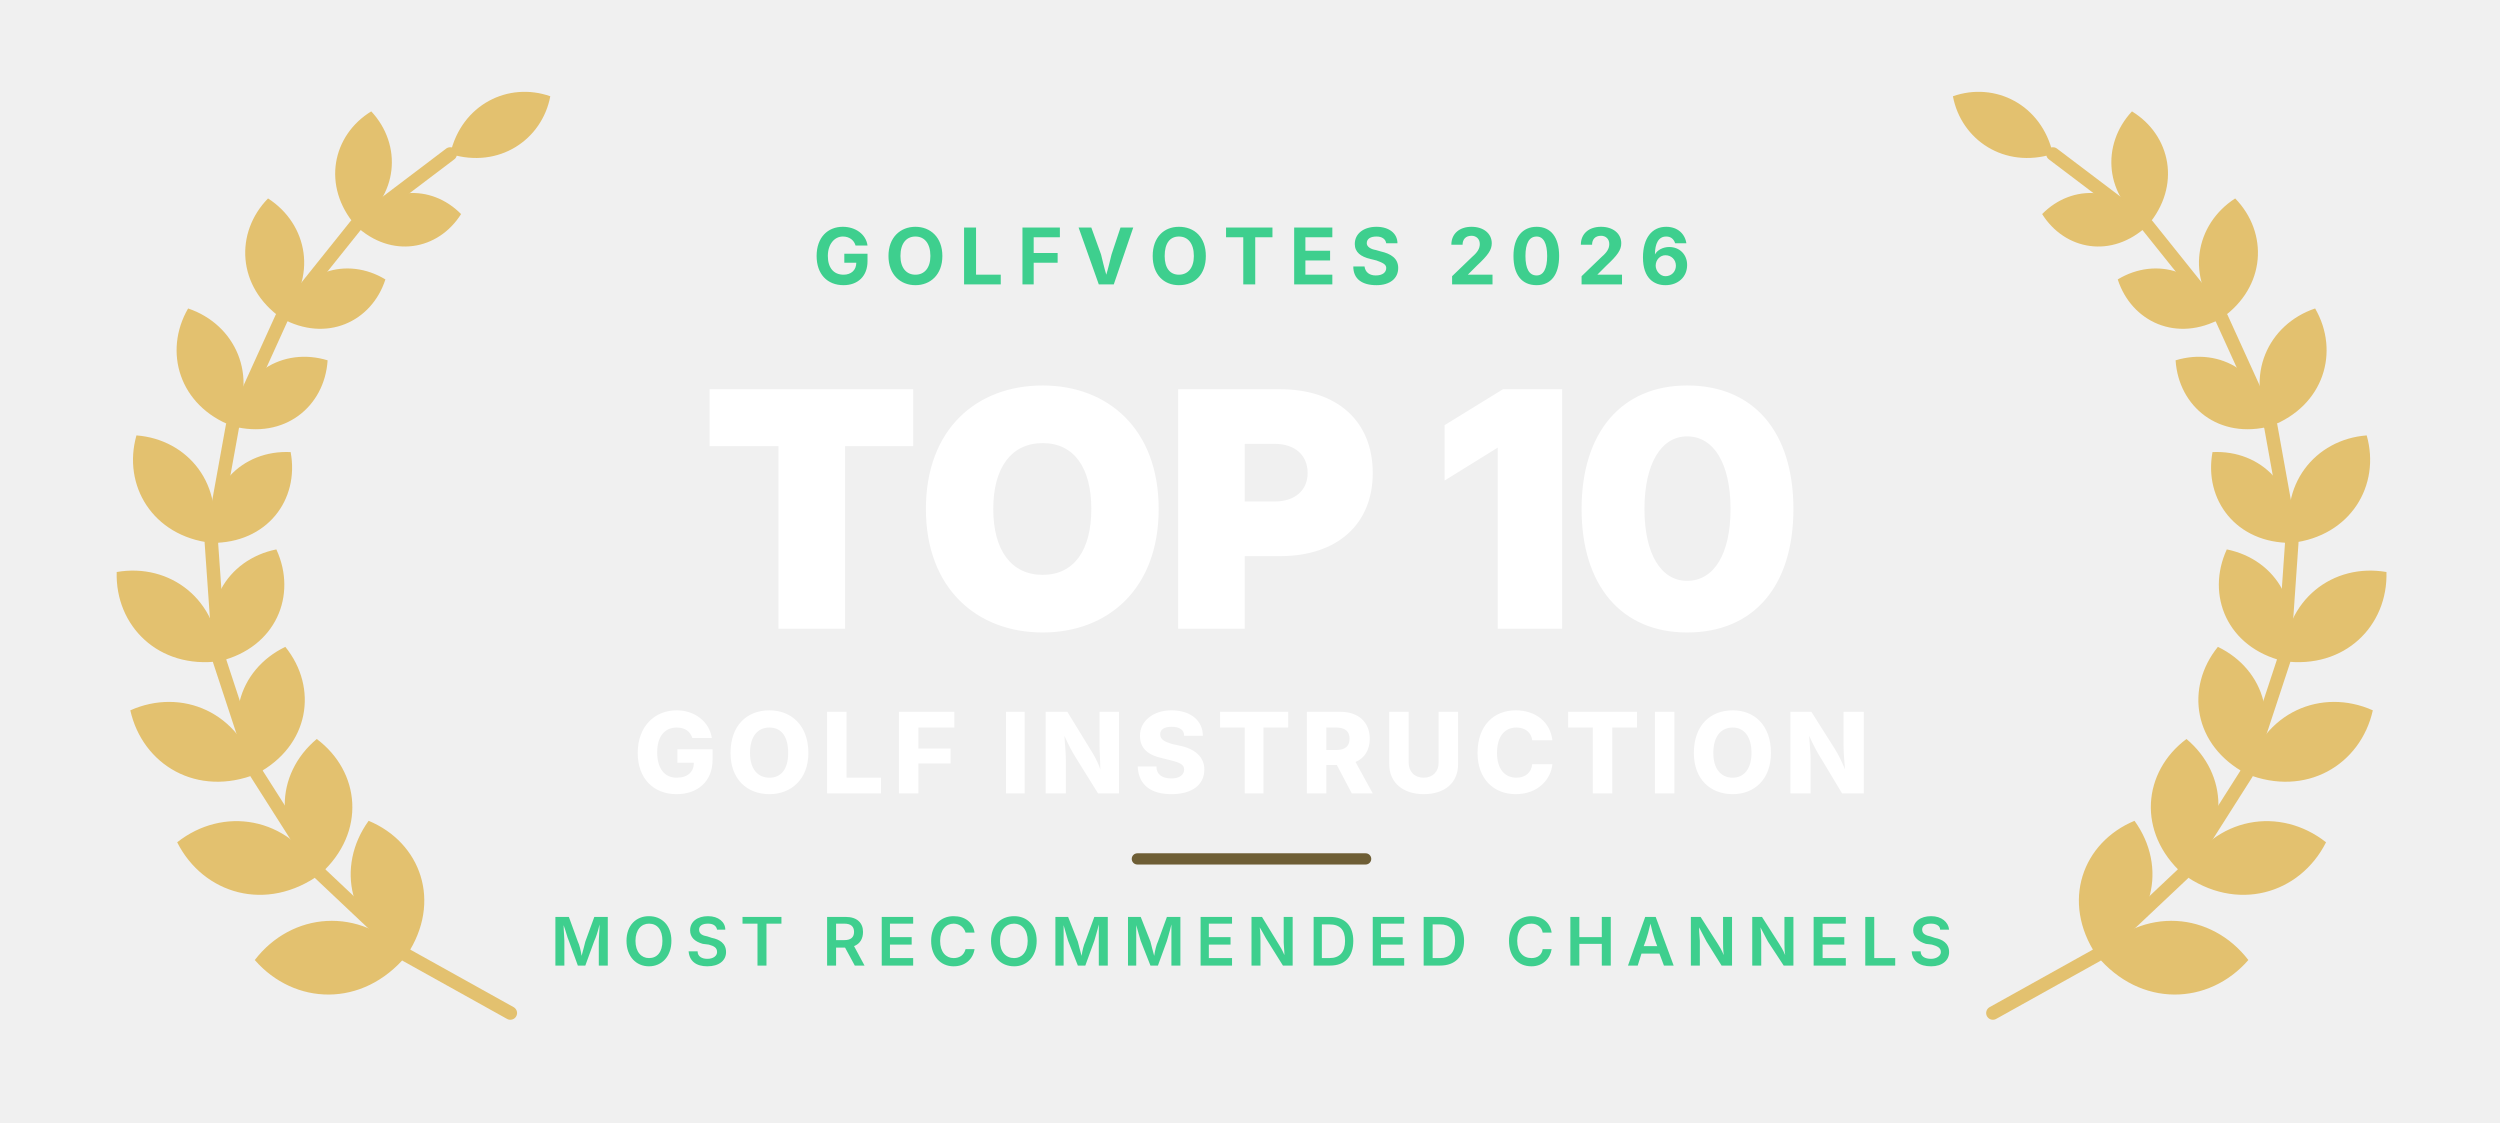
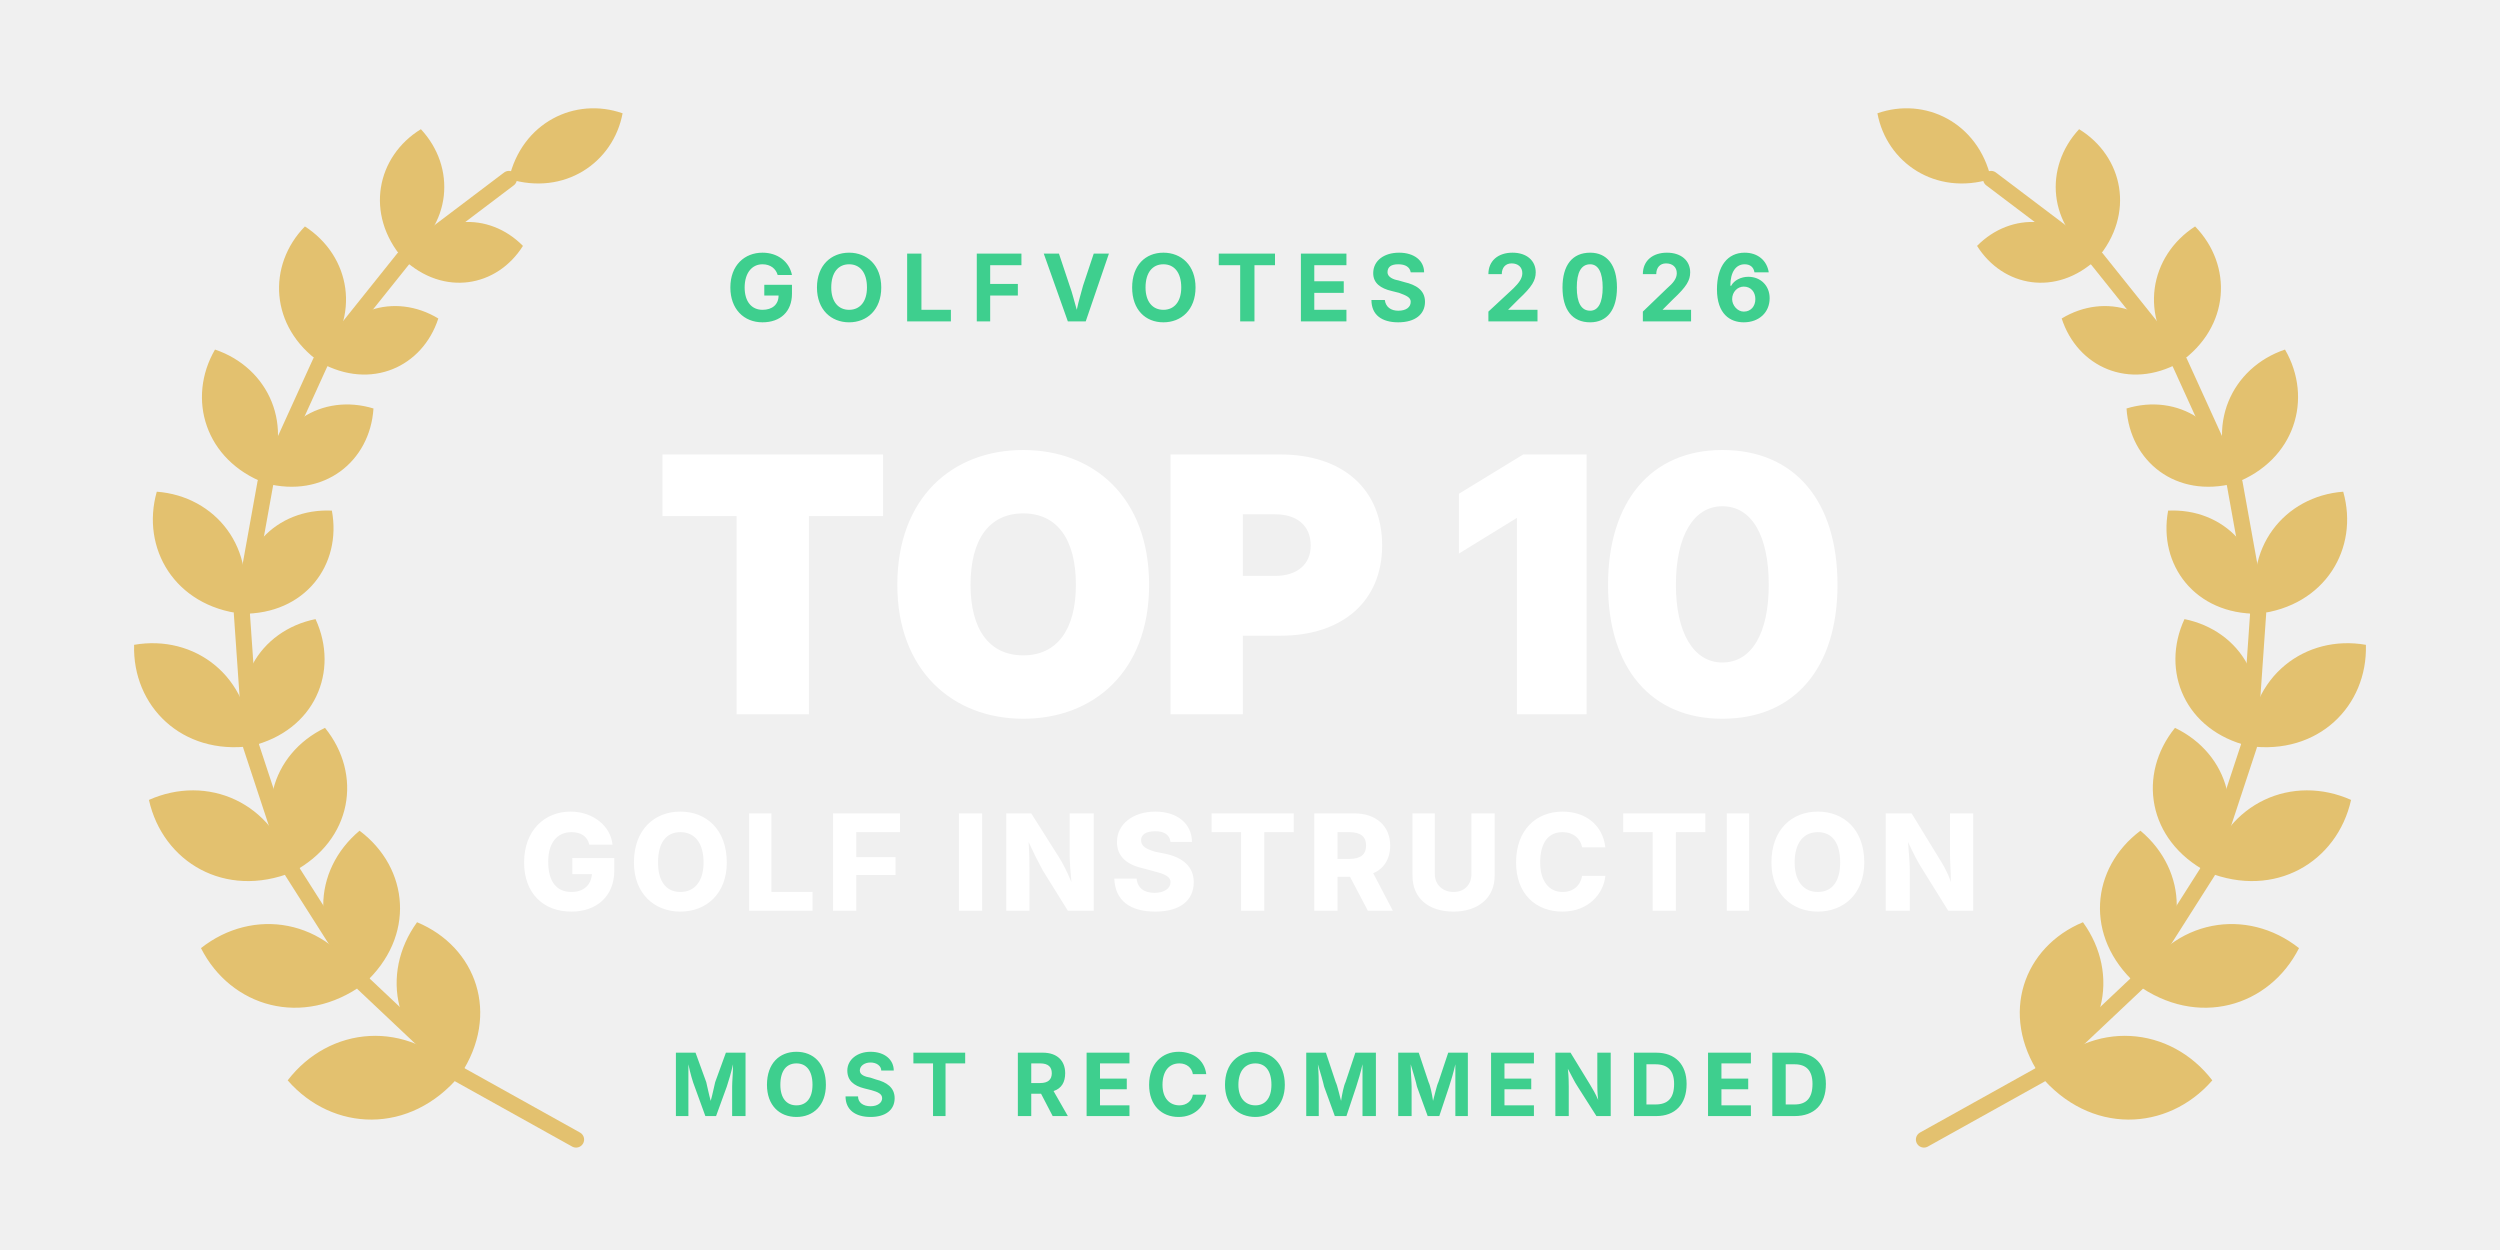
- <svg xmlns="http://www.w3.org/2000/svg" width="334" height="150" viewBox="0 0 334 150" role="img">
-   <path d="M68.18 135.34 L54.33 127.63 L42.81 116.76 L34.30 103.38 L29.35 88.33 L28.24 72.53 L31.06 56.93 L37.61 42.51 L47.51 30.14 L60.15 20.57M266.25 135.34 L280.09 127.63 L291.62 116.76 L300.12 103.38 L305.08 88.33 L306.18 72.53 L303.37 56.93 L296.81 42.51 L286.91 30.14 L274.27 20.57" fill="none" stroke="#E3C16F" stroke-width="1.8" stroke-linecap="round" />
-   <path d="M54.33 127.63C48.03 120.92 38.92 121.89 34.04 128.26C39.31 134.31 48.46 134.72 54.33 127.63ZM54.33 127.63C59.12 120.46 56.20 112.55 49.25 109.66C44.84 115.76 46.50 124.02 54.33 127.63ZM42.81 116.76C38.50 108.98 29.74 107.73 23.67 112.53C27.16 119.45 35.63 122.00 42.81 116.76ZM42.81 116.76C48.99 111.18 48.13 103.08 42.32 98.73C36.74 103.39 36.33 111.52 42.81 116.76ZM34.30 103.38C32.12 95.10 24.23 91.85 17.41 94.90C19.04 102.19 26.35 106.58 34.30 103.38ZM34.30 103.38C41.40 99.63 42.52 91.87 38.12 86.42C31.80 89.46 29.49 96.96 34.30 103.38ZM29.35 88.33C29.27 80.08 22.68 75.19 15.59 76.42C15.38 83.61 21.17 89.44 29.35 88.33ZM29.35 88.33C36.86 86.51 39.75 79.53 36.92 73.40C30.31 74.74 26.38 81.19 29.35 88.33ZM28.24 72.53C30.12 64.82 25.13 58.70 18.23 58.17C16.34 64.82 20.36 71.62 28.24 72.53ZM28.24 72.53C35.68 72.60 40.02 66.77 38.83 60.40C32.35 60.08 27.16 65.17 28.24 72.53ZM31.06 56.93C34.62 50.20 31.42 43.33 25.13 41.21C21.80 46.96 23.93 54.23 31.06 56.93ZM31.06 56.93C37.96 58.76 43.37 54.36 43.77 48.14C37.81 46.32 31.78 49.83 31.06 56.93ZM37.61 42.51C42.51 37.09 41.15 29.96 35.81 26.51C31.36 31.06 31.63 38.32 37.61 42.51ZM37.61 42.51C43.59 45.83 49.66 43.01 51.49 37.33C46.39 34.24 39.96 36.08 37.61 42.51ZM47.51 30.14C53.33 26.27 53.75 19.33 49.60 14.88C44.41 18.05 42.95 24.85 47.51 30.14ZM47.51 30.14C52.28 34.62 58.56 33.43 61.60 28.60C57.59 24.53 51.20 24.73 47.51 30.14ZM60.15 20.57C66.66 22.59 72.42 18.68 73.52 12.86C67.93 10.89 61.66 13.93 60.15 20.57ZM280.09 127.63C285.97 134.72 295.12 134.31 300.38 128.26C295.50 121.89 286.39 120.92 280.09 127.63ZM280.09 127.63C287.93 124.02 289.58 115.76 285.17 109.66C278.22 112.55 275.31 120.46 280.09 127.63ZM291.62 116.76C298.80 122.00 307.27 119.45 310.76 112.53C304.68 107.73 295.93 108.98 291.62 116.76ZM291.62 116.76C298.09 111.52 297.68 103.39 292.11 98.73C286.29 103.08 285.44 111.18 291.62 116.76ZM300.12 103.38C308.07 106.58 315.38 102.19 317.01 94.90C310.19 91.85 302.30 95.10 300.12 103.38ZM300.12 103.38C304.93 96.96 302.62 89.46 296.31 86.42C291.90 91.87 293.02 99.63 300.12 103.38ZM305.08 88.33C313.25 89.44 319.04 83.61 318.83 76.42C311.75 75.19 305.15 80.08 305.08 88.33ZM305.08 88.33C308.05 81.19 304.11 74.74 297.50 73.40C294.68 79.53 297.56 86.51 305.08 88.33ZM306.18 72.53C314.06 71.62 318.08 64.82 316.19 58.17C309.30 58.70 304.30 64.82 306.18 72.53ZM306.18 72.53C307.26 65.17 302.07 60.08 295.59 60.40C294.41 66.77 298.75 72.60 306.18 72.53ZM303.37 56.93C310.49 54.23 312.63 46.96 309.30 41.21C303.01 43.33 299.80 50.20 303.37 56.93ZM303.37 56.93C302.64 49.83 296.61 46.32 290.66 48.14C291.06 54.36 296.47 58.76 303.37 56.93ZM296.81 42.51C302.79 38.32 303.06 31.06 298.62 26.51C293.27 29.96 291.91 37.09 296.81 42.51ZM296.81 42.51C294.46 36.08 288.04 34.24 282.93 37.33C284.77 43.01 290.83 45.83 296.81 42.51ZM286.91 30.14C291.47 24.85 290.02 18.05 284.83 14.88C280.68 19.33 281.10 26.27 286.91 30.14ZM286.91 30.14C283.22 24.73 276.83 24.53 272.83 28.60C275.86 33.43 282.15 34.62 286.91 30.14ZM274.27 20.57C272.76 13.93 266.50 10.89 260.91 12.86C262.00 18.68 267.77 22.59 274.27 20.57Z" fill="#E3C16F" />
-   <rect x="151.2" y="114" width="32" height="1.5" rx=".75" fill="#6E5E35" />
-   <path d="M112.7 38.1C114.6 38.1 115.9 36.9 115.9 34.9L115.9 33.9L112.8 33.9L112.8 35.1L114.4 35.1C114.4 36.1 113.7 36.7 112.7 36.7C111.4 36.7 110.6 35.8 110.6 34.2C110.6 32.6 111.5 31.6 112.6 31.6C113.5 31.6 114.1 32.1 114.3 32.8L115.9 32.8C115.7 31.3 114.3 30.3 112.6 30.3C110.6 30.3 109.1 31.7 109.1 34.2C109.1 36.6 110.5 38.1 112.7 38.1ZM122.3 38.1C124.3 38.1 125.9 36.7 125.9 34.2C125.9 31.7 124.3 30.3 122.3 30.3C120.3 30.3 118.7 31.7 118.7 34.2C118.7 36.7 120.3 38.1 122.3 38.1ZM122.3 36.7C121.1 36.7 120.3 35.8 120.3 34.2C120.3 32.5 121.1 31.6 122.3 31.6C123.5 31.6 124.3 32.5 124.3 34.2C124.3 35.8 123.5 36.7 122.3 36.7ZM128.8 38L133.7 38L133.7 36.7L130.4 36.7L130.4 30.4L128.8 30.4ZM136.6 38L138.1 38L138.1 35.1L141.3 35.1L141.3 33.8L138.1 33.8L138.1 31.7L141.6 31.7L141.6 30.4L136.6 30.4ZM146.8 38L148.8 38L151.4 30.4L149.7 30.4L148.5 34C148.3 34.8 148.1 35.7 147.8 36.7C147.5 35.7 147.3 34.8 147.1 34L145.8 30.4L144.1 30.4ZM157.5 38.1C159.6 38.1 161.1 36.7 161.1 34.2C161.1 31.7 159.6 30.3 157.5 30.3C155.5 30.3 154 31.7 154 34.2C154 36.7 155.5 38.1 157.5 38.1ZM157.5 36.7C156.3 36.7 155.6 35.8 155.6 34.2C155.6 32.5 156.3 31.6 157.5 31.6C158.7 31.6 159.5 32.5 159.5 34.2C159.5 35.8 158.7 36.7 157.5 36.7ZM163.8 31.7L166.1 31.7L166.1 38L167.7 38L167.7 31.7L170 31.7L170 30.4L163.8 30.4ZM172.9 38L178 38L178 36.7L174.4 36.7L174.4 34.8L177.7 34.8L177.7 33.5L174.4 33.5L174.4 31.7L178 31.7L178 30.4L172.9 30.4ZM183.9 38.1C185.7 38.1 186.8 37.2 186.8 35.8C186.8 34.5 185.8 33.9 184.5 33.6L183.8 33.4C183.2 33.3 182.6 33 182.6 32.5C182.6 31.9 183.1 31.6 183.9 31.6C184.6 31.6 185.1 31.9 185.2 32.5L186.7 32.5C186.7 31.2 185.6 30.3 183.9 30.3C182.2 30.3 181 31.2 181 32.6C181 33.7 181.8 34.3 183.1 34.6L183.9 34.8C184.7 35.1 185.2 35.3 185.2 35.8C185.2 36.4 184.7 36.8 183.8 36.8C183 36.8 182.4 36.4 182.3 35.6L180.8 35.6C180.8 37.3 182 38.1 183.9 38.1ZM194 38L199.4 38L199.4 36.7L196.1 36.7L196.1 36.7L197.3 35.5C198.8 34.1 199.3 33.4 199.3 32.5C199.3 31.2 198.2 30.3 196.6 30.3C195 30.3 193.9 31.2 193.9 32.7L195.4 32.7C195.4 32 195.8 31.5 196.6 31.5C197.2 31.5 197.7 31.9 197.7 32.6C197.7 33.2 197.4 33.7 196.7 34.3L194 36.9ZM205.3 38.1C207.2 38.1 208.3 36.7 208.3 34.2C208.3 31.7 207.2 30.3 205.3 30.3C203.4 30.3 202.2 31.7 202.2 34.2C202.2 36.7 203.3 38.1 205.3 38.1ZM205.3 36.8C204.3 36.8 203.8 35.9 203.8 34.2C203.8 32.5 204.3 31.6 205.3 31.6C206.2 31.6 206.7 32.5 206.7 34.2C206.7 35.9 206.2 36.8 205.3 36.8ZM211.3 38L216.7 38L216.7 36.7L213.4 36.7L213.4 36.7L214.6 35.5C216.1 34.1 216.6 33.4 216.6 32.5C216.6 31.2 215.5 30.3 213.9 30.3C212.3 30.3 211.2 31.2 211.2 32.7L212.7 32.7C212.7 32 213.1 31.5 213.9 31.5C214.5 31.5 215 31.9 215 32.6C215 33.2 214.7 33.7 214 34.3L211.3 36.9ZM222.5 38.1C224.2 38.1 225.4 37 225.4 35.4C225.4 34 224.4 33 223 33C222.2 33 221.4 33.4 221.1 34L221.1 34C221.1 32.5 221.6 31.6 222.6 31.6C223.2 31.6 223.6 31.9 223.8 32.5L225.3 32.5C225.1 31.2 224.1 30.3 222.6 30.3C220.7 30.3 219.5 31.8 219.5 34.4C219.5 37.2 221 38.1 222.5 38.1ZM222.5 36.9C221.8 36.9 221.2 36.2 221.2 35.5C221.2 34.7 221.8 34.1 222.5 34.1C223.3 34.1 223.9 34.7 223.9 35.5C223.9 36.3 223.3 36.9 222.5 36.9Z" fill="#3ECF8E" />
-   <path d="M94.8 59.6L104 59.6L104 84L112.9 84L112.9 59.6L122 59.6L122 52L94.8 52ZM139.3 84.5C148 84.5 154.8 78.7 154.8 68C154.8 57.3 148 51.5 139.3 51.5C130.5 51.5 123.7 57.3 123.7 68C123.7 78.6 130.5 84.5 139.3 84.5ZM139.3 76.8C135.1 76.8 132.7 73.5 132.7 68C132.7 62.5 135.1 59.2 139.3 59.2C143.5 59.2 145.8 62.5 145.8 68C145.8 73.5 143.5 76.8 139.3 76.8ZM157.4 84L166.3 84L166.3 74.3L171 74.3C178.7 74.3 183.4 70 183.4 63.2C183.4 56.3 178.7 52 171 52L157.4 52ZM166.3 67L166.3 59.3L170.3 59.3C173 59.3 174.7 60.8 174.7 63.2C174.7 65.5 173 67 170.3 67ZM208.7 52L200.8 52L193 56.8L193 64.2L200.1 59.8L200.1 59.8L200.1 84L208.7 84ZM225.4 84.5C234.3 84.5 239.6 78.3 239.6 68C239.6 57.7 234.3 51.5 225.4 51.5C216.6 51.5 211.3 57.8 211.3 68C211.3 78.2 216.6 84.5 225.4 84.5ZM225.4 77.6C221.9 77.6 219.7 74 219.7 68C219.7 62 221.9 58.3 225.4 58.3C229 58.3 231.2 62 231.2 68C231.2 74 229 77.6 225.4 77.6Z" fill="#FFFFFF" />
-   <path d="M90.4 106.1C93.2 106.1 95.2 104.4 95.2 101.5L95.2 100.1L90.5 100.1L90.5 101.9L92.7 101.9C92.7 103.1 91.9 103.9 90.4 103.9C88.8 103.9 87.8 102.7 87.8 100.5C87.8 98.4 88.8 97.2 90.4 97.2C91.5 97.2 92.2 97.7 92.5 98.6L95.1 98.6C94.8 96.5 92.9 94.9 90.4 94.9C87.5 94.9 85.2 97 85.2 100.6C85.2 104 87.3 106.1 90.4 106.1ZM102.8 106.1C105.7 106.1 108 104.1 108 100.6C108 96.9 105.7 94.9 102.8 94.9C99.8 94.9 97.6 96.9 97.6 100.6C97.6 104.1 99.8 106.1 102.8 106.1ZM102.8 103.9C101.2 103.9 100.2 102.7 100.2 100.6C100.2 98.4 101.2 97.2 102.8 97.2C104.4 97.2 105.3 98.4 105.3 100.6C105.3 102.7 104.4 103.9 102.8 103.9ZM110.5 106L117.7 106L117.7 103.9L113.1 103.9L113.1 95.1L110.5 95.1ZM120.1 106L122.7 106L122.7 102L127 102L127 100L122.7 100L122.7 97.2L127.5 97.2L127.5 95.1L120.1 95.1ZM136.9 95.1L134.4 95.1L134.4 106L136.9 106ZM139.7 106L142.4 106L142.4 101.5C142.4 100.8 142.3 99.6 142.2 98.3C142.8 99.6 143.2 100.4 143.9 101.5L146.7 106L149.5 106L149.5 95.1L146.9 95.1L146.9 99.7C146.9 100.5 147 101.7 147 102.8C146.6 101.6 146.1 100.8 145.6 100L142.6 95.1L139.7 95.1ZM156.5 106.1C159.2 106.1 160.9 104.9 160.9 102.8C160.9 101.1 159.6 100 157.5 99.6L156.6 99.4C155.6 99.1 155 98.8 155 98.1C155 97.5 155.5 97.1 156.5 97.1C157.6 97.1 158.2 97.5 158.2 98.3L160.7 98.3C160.7 96.3 159.1 94.9 156.5 94.9C154.1 94.9 152.3 96.3 152.3 98.3C152.3 100 153.4 100.9 155.3 101.3L156.5 101.6C157.7 101.9 158.2 102.2 158.2 102.8C158.2 103.5 157.6 104 156.5 104C155.3 104 154.5 103.5 154.5 102.4L152 102.4C152.1 104.9 153.8 106.1 156.5 106.1ZM163 97.2L166.3 97.2L166.3 106L168.8 106L168.8 97.2L172.1 97.2L172.1 95.1L163 95.1ZM174.6 106L177.2 106L177.2 102.2L178.6 102.2L180.6 106L183.4 106L181.1 101.8C182.3 101.3 183 100.2 183 98.7C183 96.5 181.5 95.1 179.1 95.1L174.6 95.1ZM177.2 100.2L177.2 97.2L178.5 97.2C179.7 97.2 180.3 97.7 180.3 98.7C180.3 99.7 179.7 100.2 178.5 100.2ZM190.2 106.1C193 106.1 194.8 104.6 194.8 102.1L194.8 95.1L192.2 95.1L192.2 101.9C192.2 103.1 191.4 103.9 190.2 103.9C189 103.9 188.2 103.1 188.2 101.9L188.2 95.1L185.6 95.1L185.6 102.1C185.6 104.6 187.5 106.1 190.2 106.1ZM202.5 106.1C205.5 106.1 207.2 104.1 207.4 102.1L204.7 102.1C204.6 103.2 203.8 103.9 202.6 103.9C201 103.9 200 102.7 200 100.6C200 98.4 201 97.2 202.6 97.2C203.8 97.2 204.6 97.9 204.7 98.9L207.4 98.9C207.1 96.4 205.1 94.9 202.5 94.9C199.6 94.9 197.4 96.9 197.4 100.6C197.4 104.1 199.6 106.1 202.5 106.1ZM209.5 97.2L212.8 97.2L212.8 106L215.4 106L215.4 97.2L218.7 97.2L218.7 95.1L209.5 95.1ZM223.7 95.1L221.1 95.1L221.1 106L223.7 106ZM231.5 106.1C234.4 106.1 236.6 104.1 236.6 100.6C236.6 96.9 234.4 94.9 231.5 94.9C228.5 94.9 226.3 96.9 226.3 100.6C226.3 104.1 228.5 106.1 231.5 106.1ZM231.5 103.9C229.9 103.9 228.9 102.7 228.9 100.6C228.9 98.4 229.9 97.2 231.5 97.2C233 97.2 234 98.4 234 100.6C234 102.7 233 103.9 231.5 103.9ZM239.2 106L241.9 106L241.9 101.5C241.9 100.8 241.8 99.6 241.7 98.3C242.3 99.6 242.7 100.4 243.4 101.5L246.1 106L249 106L249 95.1L246.3 95.1L246.3 99.7C246.3 100.5 246.4 101.7 246.5 102.8C246 101.6 245.6 100.8 245.1 100L242 95.1L239.2 95.1Z" fill="#FFFFFF" />
-   <path d="M74.2 129L75.4 129L75.4 125.7C75.4 125.2 75.3 124.3 75.3 123.6C75.6 124.4 75.8 125.3 76 125.7L77.2 129L78.2 129L79.4 125.7C79.6 125.3 79.9 124.4 80.1 123.5C80.1 124.3 80 125.2 80 125.7L80 129L81.2 129L81.2 122.5L79.4 122.5L78.2 125.8C78.1 126.2 77.9 127 77.7 127.7C77.6 127 77.4 126.2 77.2 125.8L76 122.5L74.2 122.5ZM86.7 129.1C88.4 129.1 89.7 127.8 89.7 125.7C89.7 123.6 88.4 122.4 86.7 122.4C85 122.4 83.7 123.6 83.7 125.7C83.7 127.8 85 129.1 86.7 129.1ZM86.7 128C85.7 128 84.9 127.2 84.9 125.7C84.9 124.2 85.7 123.4 86.7 123.4C87.8 123.4 88.5 124.2 88.5 125.7C88.5 127.2 87.8 128 86.7 128ZM94.5 129.1C96.1 129.1 97 128.3 97 127.2C97 126 96.1 125.5 95.1 125.3L94.5 125.1C93.9 125 93.4 124.8 93.4 124.2C93.4 123.7 93.8 123.4 94.6 123.4C95.3 123.4 95.7 123.7 95.8 124.2L96.9 124.2C96.9 123.2 96 122.4 94.6 122.4C93.2 122.4 92.2 123.1 92.2 124.3C92.2 125.2 92.8 125.8 93.9 126.1L94.7 126.2C95.4 126.4 95.8 126.6 95.8 127.2C95.8 127.7 95.3 128.1 94.5 128.1C93.8 128.1 93.2 127.8 93.2 127.1L92 127.1C92.1 128.4 93 129.1 94.5 129.1ZM99.2 123.4L101.2 123.4L101.2 129L102.4 129L102.4 123.4L104.4 123.4L104.4 122.5L99.2 122.5ZM110.5 129L111.7 129L111.7 126.6L112.9 126.6L114.2 129L115.5 129L114.1 126.4C114.9 126.1 115.3 125.4 115.3 124.5C115.3 123.3 114.5 122.5 113 122.5L110.5 122.5ZM111.7 125.6L111.7 123.4L112.8 123.4C113.7 123.4 114.1 123.8 114.1 124.5C114.1 125.2 113.7 125.6 112.8 125.6ZM117.8 129L122 129L122 128L118.9 128L118.9 126.2L121.8 126.2L121.8 125.2L118.9 125.2L118.9 123.4L122 123.4L122 122.5L117.8 122.5ZM127.4 129.1C129 129.1 130 128.1 130.2 126.8L129 126.8C128.8 127.6 128.2 128 127.4 128C126.4 128 125.6 127.2 125.6 125.7C125.6 124.2 126.4 123.4 127.4 123.4C128.2 123.4 128.8 123.9 129 124.6L130.2 124.6C130 123.2 128.9 122.4 127.4 122.4C125.7 122.4 124.4 123.6 124.4 125.7C124.4 127.8 125.7 129.1 127.4 129.1ZM135.5 129.1C137.2 129.1 138.5 127.8 138.5 125.7C138.5 123.6 137.2 122.4 135.5 122.4C133.7 122.4 132.4 123.6 132.4 125.7C132.4 127.8 133.7 129.1 135.5 129.1ZM135.5 128C134.4 128 133.6 127.2 133.6 125.7C133.6 124.2 134.4 123.4 135.5 123.4C136.5 123.4 137.3 124.2 137.3 125.7C137.3 127.2 136.5 128 135.5 128ZM141 129L142.1 129L142.1 125.7C142.1 125.2 142.1 124.3 142.1 123.6C142.3 124.4 142.6 125.3 142.7 125.7L144 129L145 129L146.2 125.7C146.3 125.3 146.6 124.4 146.8 123.5C146.8 124.3 146.8 125.2 146.8 125.7L146.8 129L148 129L148 122.5L146.2 122.5L145 125.8C144.8 126.2 144.6 127 144.5 127.7C144.3 127 144.1 126.2 144 125.8L142.7 122.5L141 122.5ZM150.7 129L151.8 129L151.8 125.7C151.8 125.2 151.8 124.3 151.8 123.6C152 124.4 152.3 125.3 152.4 125.7L153.7 129L154.7 129L155.9 125.7C156 125.3 156.3 124.4 156.5 123.5C156.5 124.3 156.5 125.2 156.5 125.7L156.5 129L157.7 129L157.7 122.5L155.9 122.5L154.7 125.8C154.5 126.2 154.3 127 154.2 127.7C154 127 153.8 126.2 153.7 125.8L152.4 122.5L150.7 122.5ZM160.4 129L164.6 129L164.6 128L161.5 128L161.5 126.2L164.4 126.2L164.4 125.2L161.5 125.2L161.5 123.4L164.6 123.4L164.6 122.5L160.4 122.5ZM167.2 129L168.4 129L168.4 125.7C168.4 125.4 168.4 124.7 168.3 123.9C168.8 124.7 169 125.2 169.4 125.8L171.4 129L172.7 129L172.7 122.5L171.5 122.5L171.5 125.9C171.5 126.3 171.6 127 171.6 127.6C171.3 126.9 171 126.4 170.8 126.1L168.6 122.5L167.2 122.5ZM177.7 129C179.7 129 180.8 127.8 180.8 125.7C180.8 123.7 179.7 122.5 177.7 122.5L175.5 122.5L175.5 129ZM176.6 128L176.6 123.5L177.6 123.5C179 123.5 179.7 124.2 179.7 125.7C179.7 127.2 179 128 177.6 128ZM183.4 129L187.6 129L187.6 128L184.5 128L184.5 126.2L187.4 126.2L187.4 125.2L184.5 125.2L184.5 123.4L187.6 123.4L187.6 122.5L183.4 122.5ZM192.4 129C194.4 129 195.6 127.8 195.6 125.7C195.6 123.7 194.4 122.5 192.5 122.5L190.2 122.5L190.2 129ZM191.4 128L191.4 123.5L192.4 123.5C193.7 123.5 194.4 124.2 194.4 125.7C194.4 127.2 193.7 128 192.4 128ZM204.6 129.1C206.1 129.1 207.1 128.1 207.3 126.8L206.1 126.8C206 127.6 205.4 128 204.6 128C203.5 128 202.7 127.2 202.7 125.7C202.7 124.2 203.5 123.4 204.6 123.4C205.4 123.4 206 123.9 206.1 124.6L207.3 124.6C207.1 123.2 206 122.4 204.6 122.4C202.9 122.4 201.6 123.6 201.6 125.7C201.6 127.8 202.8 129.1 204.6 129.1ZM209.8 129L211 129L211 126.1L214 126.1L214 129L215.2 129L215.2 122.5L214 122.5L214 125.2L211 125.2L211 122.5L209.8 122.5ZM217.5 129L218.8 129L219.3 127.4L221.7 127.4L222.3 129L223.6 129L221.2 122.5L219.8 122.5ZM219.6 126.4L219.9 125.6C220.1 125 220.3 124.3 220.5 123.4C220.7 124.3 220.9 125 221.1 125.6L221.4 126.4ZM225.9 129L227.1 129L227.1 125.7C227.1 125.4 227 124.7 227 123.9C227.4 124.7 227.7 125.2 228 125.8L230 129L231.4 129L231.4 122.5L230.2 122.5L230.2 125.9C230.2 126.3 230.2 127 230.3 127.6C230 126.9 229.7 126.4 229.5 126.1L227.2 122.5L225.9 122.5ZM234.1 129L235.3 129L235.3 125.7C235.3 125.4 235.3 124.7 235.2 123.9C235.6 124.7 235.9 125.2 236.2 125.8L238.3 129L239.6 129L239.6 122.5L238.4 122.5L238.4 125.9C238.4 126.3 238.4 127 238.5 127.6C238.2 126.9 237.9 126.4 237.7 126.1L235.4 122.5L234.1 122.5ZM242.3 129L246.6 129L246.6 128L243.5 128L243.5 126.2L246.4 126.2L246.4 125.2L243.5 125.2L243.5 123.4L246.6 123.4L246.6 122.5L242.3 122.5ZM249.2 129L253.2 129L253.2 128L250.4 128L250.4 122.5L249.2 122.5ZM258 129.1C259.5 129.1 260.4 128.3 260.4 127.2C260.4 126 259.5 125.5 258.5 125.3L257.9 125.1C257.4 125 256.8 124.8 256.8 124.2C256.8 123.7 257.2 123.4 258 123.4C258.7 123.4 259.2 123.7 259.2 124.2L260.4 124.2C260.3 123.2 259.4 122.4 258 122.4C256.6 122.4 255.6 123.1 255.6 124.3C255.6 125.2 256.3 125.8 257.3 126.1L258.1 126.2C258.8 126.4 259.3 126.6 259.3 127.2C259.3 127.7 258.7 128.1 258 128.1C257.2 128.1 256.6 127.8 256.6 127.1L255.4 127.1C255.5 128.4 256.4 129.1 258 129.1Z" fill="#3ECF8E" />
+ <svg xmlns="http://www.w3.org/2000/svg" width="280" height="140" viewBox="0 0 280 140" role="img">
+   <path d="M64.52 127.63 L51.54 120.40 L40.74 110.21 L32.77 97.67 L28.12 83.56 L27.09 68.74 L29.72 54.12 L35.87 40.60 L45.15 29.00 L57.00 20.04M215.48 127.63 L228.46 120.40 L239.26 110.21 L247.23 97.67 L251.88 83.56 L252.91 68.74 L250.28 54.12 L244.13 40.60 L234.85 29.00 L223.00 20.04" fill="none" stroke="#E3C16F" stroke-width="1.8" stroke-linecap="round" />
+   <path d="M51.54 120.40C45.54 114.01 36.87 114.94 32.22 121.00C37.24 126.77 45.95 127.15 51.54 120.40ZM51.54 120.40C56.10 113.57 53.33 106.04 46.71 103.29C42.51 109.09 44.08 116.97 51.54 120.40ZM40.74 110.21C36.64 102.81 28.30 101.61 22.51 106.19C25.84 112.77 33.90 115.20 40.74 110.21ZM40.74 110.21C46.63 104.90 45.81 97.19 40.27 93.04C34.97 97.48 34.57 105.22 40.74 110.21ZM32.77 97.67C30.69 89.78 23.18 86.69 16.68 89.59C18.23 96.54 25.20 100.72 32.77 97.67ZM32.77 97.67C39.53 94.10 40.60 86.70 36.40 81.52C30.39 84.41 28.19 91.55 32.77 97.67ZM28.12 83.56C28.05 75.70 21.77 71.04 15.02 72.22C14.82 79.06 20.34 84.61 28.12 83.56ZM28.12 83.56C35.28 81.83 38.03 75.17 35.34 69.34C29.04 70.62 25.29 76.76 28.12 83.56ZM27.09 68.74C28.88 61.40 24.12 55.57 17.56 55.07C15.76 61.41 19.58 67.88 27.09 68.74ZM27.09 68.74C34.17 68.82 38.30 63.26 37.17 57.19C31.00 56.89 26.06 61.74 27.09 68.74ZM29.72 54.12C33.12 47.71 30.07 41.17 24.08 39.15C20.91 44.62 22.94 51.55 29.72 54.12ZM29.72 54.12C36.30 55.86 41.45 51.67 41.83 45.75C36.16 44.02 30.42 47.36 29.72 54.12ZM35.87 40.60C40.54 35.44 39.24 28.65 34.15 25.36C29.92 29.70 30.18 36.61 35.87 40.60ZM35.87 40.60C41.57 43.76 47.34 41.08 49.09 35.67C44.23 32.73 38.11 34.48 35.87 40.60ZM45.15 29.00C50.69 25.32 51.09 18.71 47.14 14.47C42.20 17.50 40.81 23.97 45.15 29.00ZM45.15 29.00C49.69 33.27 55.68 32.14 58.57 27.54C54.75 23.67 48.66 23.85 45.15 29.00ZM57.00 20.04C63.20 21.96 68.69 18.24 69.73 12.69C64.41 10.82 58.44 13.71 57.00 20.04ZM228.46 120.40C234.05 127.15 242.76 126.77 247.78 121.00C243.13 114.94 234.46 114.01 228.46 120.40ZM228.46 120.40C235.92 116.97 237.49 109.09 233.29 103.29C226.67 106.04 223.90 113.57 228.46 120.40ZM239.26 110.21C246.10 115.20 254.16 112.77 257.49 106.19C251.70 101.61 243.36 102.81 239.26 110.21ZM239.26 110.21C245.43 105.22 245.03 97.48 239.73 93.04C234.19 97.19 233.37 104.90 239.26 110.21ZM247.23 97.67C254.80 100.72 261.77 96.54 263.32 89.59C256.82 86.69 249.31 89.78 247.23 97.67ZM247.23 97.67C251.81 91.55 249.61 84.41 243.60 81.52C239.40 86.70 240.47 94.10 247.23 97.67ZM251.88 83.56C259.66 84.61 265.18 79.06 264.98 72.22C258.23 71.04 251.95 75.70 251.88 83.56ZM251.88 83.56C254.71 76.76 250.96 70.62 244.66 69.34C241.97 75.17 244.72 81.83 251.88 83.56ZM252.91 68.74C260.42 67.88 264.24 61.41 262.44 55.07C255.88 55.57 251.12 61.40 252.91 68.74ZM252.91 68.74C253.94 61.74 249.00 56.89 242.83 57.19C241.70 63.26 245.83 68.82 252.91 68.74ZM250.28 54.12C257.06 51.55 259.09 44.62 255.92 39.15C249.93 41.17 246.88 47.71 250.28 54.12ZM250.28 54.12C249.58 47.36 243.84 44.02 238.17 45.75C238.55 51.67 243.70 55.86 250.28 54.12ZM244.13 40.60C249.82 36.61 250.08 29.70 245.85 25.36C240.76 28.65 239.46 35.44 244.13 40.60ZM244.13 40.60C241.89 34.48 235.77 32.73 230.91 35.67C232.66 41.08 238.43 43.76 244.13 40.60ZM234.85 29.00C239.19 23.97 237.80 17.50 232.86 14.47C228.91 18.71 229.31 25.32 234.85 29.00ZM234.85 29.00C231.34 23.85 225.25 23.67 221.43 27.54C224.32 32.14 230.31 33.27 234.85 29.00ZM223.00 20.04C221.56 13.71 215.59 10.82 210.27 12.69C211.31 18.24 216.80 21.96 223.00 20.04Z" fill="#E3C16F" />
+   <path d="M85.4 36.1C87.4 36.1 88.7 34.9 88.7 32.9L88.7 31.9L85.6 31.9L85.6 33.1L87.2 33.1C87.2 34.1 86.5 34.7 85.4 34.7C84.2 34.7 83.4 33.8 83.4 32.2C83.4 30.6 84.2 29.6 85.4 29.6C86.3 29.6 86.9 30.1 87.1 30.8L88.7 30.8C88.4 29.3 87.1 28.3 85.4 28.3C83.4 28.3 81.8 29.7 81.8 32.2C81.8 34.6 83.3 36.1 85.4 36.1ZM95.1 36.1C97.1 36.1 98.7 34.7 98.7 32.2C98.7 29.7 97.1 28.3 95.1 28.3C93.1 28.3 91.5 29.7 91.5 32.2C91.5 34.7 93.1 36.1 95.1 36.1ZM95.1 34.7C93.9 34.7 93.1 33.8 93.1 32.2C93.1 30.5 93.9 29.6 95.1 29.6C96.3 29.6 97.1 30.5 97.1 32.2C97.1 33.8 96.3 34.7 95.1 34.7ZM101.6 36L106.5 36L106.5 34.7L103.2 34.7L103.2 28.4L101.6 28.4ZM109.4 36L110.9 36L110.9 33.1L114 33.1L114 31.8L110.9 31.8L110.9 29.7L114.4 29.7L114.4 28.4L109.4 28.4ZM119.6 36L121.6 36L124.2 28.4L122.5 28.4L121.3 32C121.1 32.8 120.8 33.7 120.6 34.7C120.3 33.7 120.1 32.8 119.8 32L118.6 28.4L116.9 28.4ZM130.3 36.1C132.3 36.1 133.9 34.7 133.9 32.2C133.9 29.7 132.3 28.3 130.3 28.3C128.3 28.3 126.8 29.7 126.8 32.2C126.8 34.7 128.3 36.1 130.3 36.1ZM130.3 34.7C129.1 34.7 128.3 33.8 128.3 32.2C128.3 30.5 129.1 29.6 130.3 29.6C131.5 29.6 132.3 30.5 132.3 32.2C132.3 33.8 131.5 34.7 130.3 34.7ZM136.5 29.7L138.9 29.7L138.9 36L140.5 36L140.5 29.7L142.8 29.7L142.8 28.4L136.5 28.4ZM145.7 36L150.8 36L150.8 34.7L147.2 34.7L147.2 32.8L150.5 32.8L150.5 31.5L147.2 31.5L147.2 29.7L150.8 29.7L150.8 28.4L145.7 28.4ZM156.6 36.1C158.5 36.1 159.6 35.2 159.6 33.8C159.6 32.5 158.6 31.9 157.3 31.6L156.6 31.4C156 31.3 155.4 31 155.4 30.5C155.4 29.9 155.8 29.6 156.6 29.6C157.4 29.6 157.9 29.9 158 30.5L159.5 30.5C159.5 29.2 158.4 28.3 156.7 28.3C155 28.3 153.8 29.2 153.8 30.6C153.8 31.7 154.6 32.3 155.9 32.6L156.7 32.8C157.5 33.1 158 33.3 158 33.8C158 34.4 157.5 34.8 156.6 34.8C155.8 34.8 155.2 34.4 155.1 33.6L153.6 33.6C153.6 35.3 154.8 36.1 156.6 36.1ZM166.7 36L172.2 36L172.2 34.7L168.9 34.7L168.9 34.7L170.1 33.5C171.6 32.1 172 31.4 172 30.5C172 29.2 171 28.3 169.4 28.3C167.8 28.3 166.7 29.2 166.7 30.7L168.2 30.7C168.2 30 168.6 29.5 169.3 29.5C170 29.5 170.5 29.9 170.5 30.6C170.5 31.2 170.1 31.7 169.5 32.3L166.7 34.9ZM178.1 36.1C180 36.1 181.1 34.7 181.1 32.2C181.1 29.7 180 28.3 178.1 28.3C176.1 28.3 175 29.7 175 32.2C175 34.7 176.1 36.1 178.1 36.1ZM178.1 34.8C177.1 34.8 176.6 33.9 176.6 32.2C176.6 30.5 177.1 29.6 178.1 29.6C179 29.6 179.5 30.5 179.5 32.2C179.5 33.9 179 34.8 178.1 34.8ZM184 36L189.4 36L189.4 34.7L186.2 34.7L186.2 34.7L187.4 33.5C188.9 32.1 189.3 31.4 189.3 30.5C189.3 29.2 188.3 28.3 186.7 28.3C185.1 28.3 184 29.2 184 30.7L185.5 30.7C185.5 30 185.9 29.5 186.6 29.5C187.3 29.5 187.8 29.9 187.8 30.6C187.8 31.2 187.4 31.7 186.7 32.3L184 34.9ZM195.3 36.1C197 36.1 198.2 35 198.2 33.4C198.2 32 197.2 31 195.8 31C195 31 194.2 31.4 193.9 32L193.8 32C193.8 30.5 194.4 29.6 195.4 29.6C196 29.6 196.4 29.9 196.5 30.5L198.1 30.5C197.9 29.2 196.9 28.3 195.4 28.3C193.5 28.3 192.3 29.8 192.3 32.4C192.3 35.2 193.8 36.1 195.3 36.1ZM195.3 34.9C194.6 34.9 194 34.2 194 33.5C194 32.7 194.6 32.1 195.3 32.1C196.1 32.1 196.6 32.7 196.6 33.5C196.6 34.3 196.1 34.9 195.3 34.9Z" fill="#3ECF8E" />
+   <path d="M74.2 57.8L82.5 57.8L82.5 80L90.6 80L90.6 57.8L98.9 57.8L98.9 50.9L74.2 50.9ZM114.6 80.5C122.5 80.5 128.7 75.2 128.7 65.5C128.7 55.7 122.5 50.4 114.6 50.4C106.7 50.4 100.5 55.7 100.5 65.5C100.5 75.1 106.7 80.5 114.6 80.5ZM114.6 73.4C110.8 73.4 108.7 70.5 108.7 65.5C108.7 60.4 110.8 57.5 114.6 57.5C118.4 57.5 120.5 60.4 120.5 65.5C120.5 70.5 118.4 73.4 114.6 73.4ZM131.1 80L139.2 80L139.2 71.2L143.4 71.2C150.4 71.2 154.8 67.3 154.8 61.1C154.8 54.8 150.4 50.9 143.4 50.9L131.1 50.9ZM139.2 64.5L139.2 57.6L142.8 57.6C145.3 57.6 146.8 58.9 146.8 61.1C146.8 63.2 145.3 64.5 142.8 64.5ZM177.7 50.9L170.6 50.9L163.4 55.3L163.4 62L169.9 58L169.9 58L169.9 80L177.7 80ZM192.9 80.5C201 80.5 205.8 74.8 205.8 65.5C205.8 56.1 201 50.4 192.9 50.4C184.9 50.4 180.1 56.2 180.1 65.5C180.1 74.8 184.9 80.5 192.9 80.5ZM192.9 74.2C189.7 74.2 187.7 70.9 187.7 65.5C187.7 60 189.7 56.7 192.9 56.7C196.2 56.7 198.1 60 198.1 65.5C198.1 70.9 196.2 74.2 192.9 74.2Z" fill="#FFFFFF" />
+   <path d="M64 102.1C66.8 102.1 68.8 100.4 68.8 97.5L68.8 96.1L64.1 96.1L64.1 97.9L66.3 97.9C66.2 99.1 65.4 99.9 64 99.9C62.3 99.9 61.4 98.7 61.4 96.5C61.4 94.4 62.4 93.2 64 93.2C65.1 93.2 65.8 93.7 66 94.6L68.6 94.6C68.4 92.5 66.4 90.9 63.9 90.9C61 90.9 58.7 93 58.7 96.6C58.7 100 60.8 102.1 64 102.1ZM76.2 102.1C79.1 102.1 81.4 100.1 81.4 96.6C81.4 92.9 79.1 90.9 76.2 90.9C73.3 90.9 71 92.9 71 96.6C71 100.1 73.3 102.1 76.2 102.1ZM76.2 99.9C74.6 99.9 73.7 98.7 73.7 96.6C73.7 94.4 74.6 93.2 76.2 93.2C77.8 93.2 78.8 94.4 78.8 96.6C78.8 98.7 77.8 99.9 76.2 99.9ZM83.9 102L91 102L91 99.9L86.4 99.9L86.4 91.1L83.9 91.1ZM93.3 102L95.9 102L95.9 98L100.3 98L100.3 96L95.9 96L95.9 93.2L100.8 93.2L100.8 91.1L93.3 91.1ZM110 91.1L107.4 91.1L107.4 102L110 102ZM112.7 102L115.3 102L115.3 97.5C115.3 96.8 115.3 95.6 115.2 94.3C115.8 95.6 116.2 96.4 116.8 97.5L119.6 102L122.5 102L122.5 91.1L119.8 91.1L119.8 95.7C119.8 96.5 119.9 97.7 120 98.8C119.5 97.6 119.1 96.8 118.6 96L115.5 91.1L112.7 91.1ZM129.4 102.1C132.1 102.1 133.7 100.9 133.7 98.8C133.7 97.1 132.5 96 130.4 95.6L129.4 95.4C128.4 95.1 127.8 94.8 127.8 94.1C127.8 93.5 128.3 93.1 129.4 93.1C130.4 93.1 131 93.5 131.1 94.3L133.5 94.3C133.5 92.3 131.9 90.9 129.4 90.9C126.9 90.9 125.1 92.3 125.1 94.3C125.1 96 126.3 96.9 128.2 97.3L129.3 97.6C130.5 97.9 131.1 98.2 131.1 98.8C131.1 99.5 130.4 100 129.3 100C128.2 100 127.4 99.5 127.3 98.4L124.8 98.4C124.9 100.9 126.6 102.1 129.4 102.1ZM135.7 93.2L139 93.2L139 102L141.6 102L141.6 93.2L144.9 93.2L144.9 91.1L135.7 91.1ZM147.2 102L149.8 102L149.8 98.2L151.2 98.2L153.2 102L156 102L153.8 97.8C155 97.3 155.7 96.2 155.7 94.7C155.7 92.5 154.1 91.1 151.7 91.1L147.2 91.1ZM149.8 96.2L149.8 93.2L151.1 93.2C152.4 93.2 153 93.7 153 94.7C153 95.7 152.4 96.2 151.1 96.2ZM162.8 102.1C165.5 102.1 167.4 100.6 167.4 98.1L167.4 91.1L164.8 91.1L164.8 97.9C164.8 99.1 164 99.9 162.8 99.9C161.6 99.9 160.7 99.1 160.7 97.9L160.7 91.1L158.2 91.1L158.2 98.1C158.2 100.6 160 102.1 162.8 102.1ZM175 102.1C177.9 102.1 179.6 100.1 179.8 98.1L177.2 98.1C177 99.2 176.2 99.9 175 99.9C173.5 99.9 172.5 98.7 172.5 96.6C172.5 94.4 173.4 93.2 175 93.2C176.2 93.2 177 93.9 177.2 94.9L179.8 94.9C179.5 92.4 177.6 90.9 175 90.9C172.1 90.9 169.8 92.9 169.8 96.6C169.8 100.1 172 102.1 175 102.1ZM181.8 93.2L185.1 93.2L185.1 102L187.7 102L187.7 93.2L191 93.2L191 91.1L181.8 91.1ZM195.9 91.1L193.4 91.1L193.4 102L195.9 102ZM203.6 102.1C206.5 102.1 208.8 100.1 208.8 96.6C208.8 92.9 206.5 90.9 203.6 90.9C200.7 90.9 198.4 92.9 198.4 96.6C198.4 100.1 200.7 102.1 203.6 102.1ZM203.6 99.9C202 99.9 201 98.7 201 96.6C201 94.4 202 93.2 203.6 93.2C205.2 93.2 206.1 94.4 206.1 96.6C206.1 98.7 205.2 99.9 203.6 99.9ZM211.2 102L213.9 102L213.9 97.5C213.9 96.8 213.8 95.6 213.7 94.3C214.3 95.6 214.7 96.4 215.4 97.5L218.2 102L221 102L221 91.1L218.4 91.1L218.4 95.7C218.4 96.5 218.5 97.7 218.5 98.8C218.1 97.6 217.6 96.8 217.1 96L214.1 91.1L211.2 91.1Z" fill="#FFFFFF" />
+   <path d="M75.7 125L77.1 125L77.1 121.7C77.1 121.1 77.1 120.1 77.1 119.2C77.3 120.2 77.6 121.2 77.8 121.7L79 125L80.2 125L81.4 121.7C81.6 121.1 81.9 120.1 82.1 119.2C82.1 120.1 82 121.1 82 121.7L82 125L83.5 125L83.5 117.9L81.3 117.9L80.1 121.2C80 121.6 79.8 122.6 79.6 123.3C79.4 122.6 79.2 121.6 79.1 121.2L77.9 117.9L75.7 117.9ZM89.2 125.1C91.1 125.1 92.5 123.8 92.5 121.5C92.5 119.1 91.1 117.8 89.2 117.8C87.3 117.8 85.9 119.1 85.9 121.5C85.9 123.8 87.3 125.1 89.2 125.1ZM89.2 123.8C88.1 123.8 87.4 123 87.4 121.5C87.4 119.9 88.1 119.1 89.2 119.1C90.3 119.1 91 119.9 91 121.5C91 123 90.3 123.8 89.2 123.8ZM97.5 125.1C99.2 125.1 100.2 124.3 100.2 123C100.2 121.8 99.3 121.2 98.1 120.9L97.5 120.7C96.9 120.6 96.3 120.4 96.3 119.9C96.3 119.4 96.8 119 97.5 119C98.2 119 98.7 119.4 98.7 119.9L100.1 119.9C100.1 118.7 99.1 117.8 97.5 117.8C96 117.8 94.9 118.7 94.9 119.9C94.9 121 95.6 121.6 96.8 121.9L97.6 122.1C98.3 122.3 98.8 122.5 98.8 123C98.8 123.5 98.3 123.9 97.5 123.9C96.7 123.9 96.1 123.5 96.1 122.8L94.7 122.8C94.7 124.3 95.8 125.1 97.5 125.1ZM102.3 119.1L104.5 119.1L104.5 125L105.9 125L105.9 119.1L108.1 119.1L108.1 117.9L102.3 117.9ZM114 125L115.5 125L115.5 122.5L116.6 122.5L117.9 125L119.6 125L118 122.2C118.9 121.9 119.3 121.2 119.3 120.2C119.3 118.8 118.4 117.9 116.8 117.9L114 117.9ZM115.5 121.3L115.5 119.1L116.5 119.1C117.4 119.1 117.8 119.5 117.8 120.2C117.8 120.9 117.4 121.3 116.5 121.3ZM121.7 125L126.5 125L126.5 123.8L123.2 123.8L123.2 122L126.2 122L126.2 120.8L123.2 120.8L123.2 119.1L126.5 119.1L126.5 117.9L121.7 117.9ZM132 125.1C133.8 125.1 134.9 123.9 135.1 122.6L133.6 122.6C133.5 123.3 132.9 123.8 132.1 123.8C131 123.8 130.2 123 130.2 121.5C130.2 120 130.9 119.1 132.1 119.1C132.9 119.1 133.5 119.6 133.6 120.3L135.1 120.3C134.9 118.7 133.6 117.8 132 117.8C130.2 117.8 128.7 119.1 128.7 121.5C128.7 123.8 130.1 125.1 132 125.1ZM140.6 125.1C142.4 125.1 143.9 123.8 143.9 121.5C143.9 119.1 142.4 117.8 140.6 117.8C138.7 117.8 137.2 119.1 137.2 121.5C137.2 123.8 138.7 125.1 140.6 125.1ZM140.6 123.8C139.5 123.8 138.7 123 138.7 121.5C138.7 119.9 139.5 119.1 140.6 119.1C141.7 119.1 142.4 119.9 142.4 121.5C142.4 123 141.7 123.8 140.6 123.8ZM146.3 125L147.7 125L147.7 121.7C147.7 121.1 147.7 120.1 147.6 119.2C147.9 120.2 148.2 121.2 148.3 121.7L149.5 125L150.8 125L151.9 121.7C152.1 121.1 152.4 120.1 152.6 119.2C152.6 120.1 152.6 121.1 152.6 121.7L152.6 125L154.1 125L154.1 117.9L151.8 117.9L150.7 121.2C150.5 121.6 150.3 122.6 150.2 123.3C150 122.6 149.8 121.6 149.6 121.2L148.5 117.9L146.3 117.9ZM156.6 125L158.1 125L158.1 121.7C158.1 121.1 158 120.1 158 119.2C158.3 120.2 158.6 121.2 158.7 121.7L159.9 125L161.2 125L162.3 121.7C162.5 121.1 162.8 120.1 163 119.2C163 120.1 163 121.1 163 121.7L163 125L164.4 125L164.4 117.9L162.2 117.9L161.1 121.2C160.9 121.6 160.7 122.6 160.5 123.3C160.4 122.6 160.2 121.6 160 121.2L158.9 117.9L156.6 117.9ZM167 125L171.8 125L171.8 123.8L168.5 123.8L168.5 122L171.5 122L171.5 120.8L168.5 120.8L168.5 119.1L171.8 119.1L171.8 117.9L167 117.9ZM174.2 125L175.7 125L175.7 121.7C175.7 121.3 175.7 120.6 175.6 119.7C176.1 120.6 176.3 121.1 176.7 121.7L178.8 125L180.4 125L180.4 117.9L178.9 117.9L178.9 121.3C178.9 121.8 178.9 122.5 179 123.2C178.7 122.5 178.4 122 178.1 121.5L175.9 117.9L174.2 117.9ZM185.5 125C187.6 125 188.9 123.7 188.9 121.4C188.9 119.2 187.6 117.9 185.5 117.9L183 117.9L183 125ZM184.4 123.7L184.4 119.2L185.4 119.2C186.8 119.2 187.5 119.9 187.5 121.4C187.5 123 186.8 123.7 185.4 123.7ZM191.3 125L196.1 125L196.1 123.8L192.8 123.8L192.8 122L195.8 122L195.8 120.8L192.8 120.8L192.8 119.1L196.1 119.1L196.1 117.9L191.3 117.9ZM201 125C203.2 125 204.5 123.7 204.5 121.4C204.5 119.2 203.2 117.9 201.1 117.9L198.5 117.9L198.5 125ZM200 123.7L200 119.2L201 119.2C202.3 119.2 203 119.9 203 121.4C203 123 202.3 123.7 201 123.7Z" fill="#3ECF8E" />
</svg>
